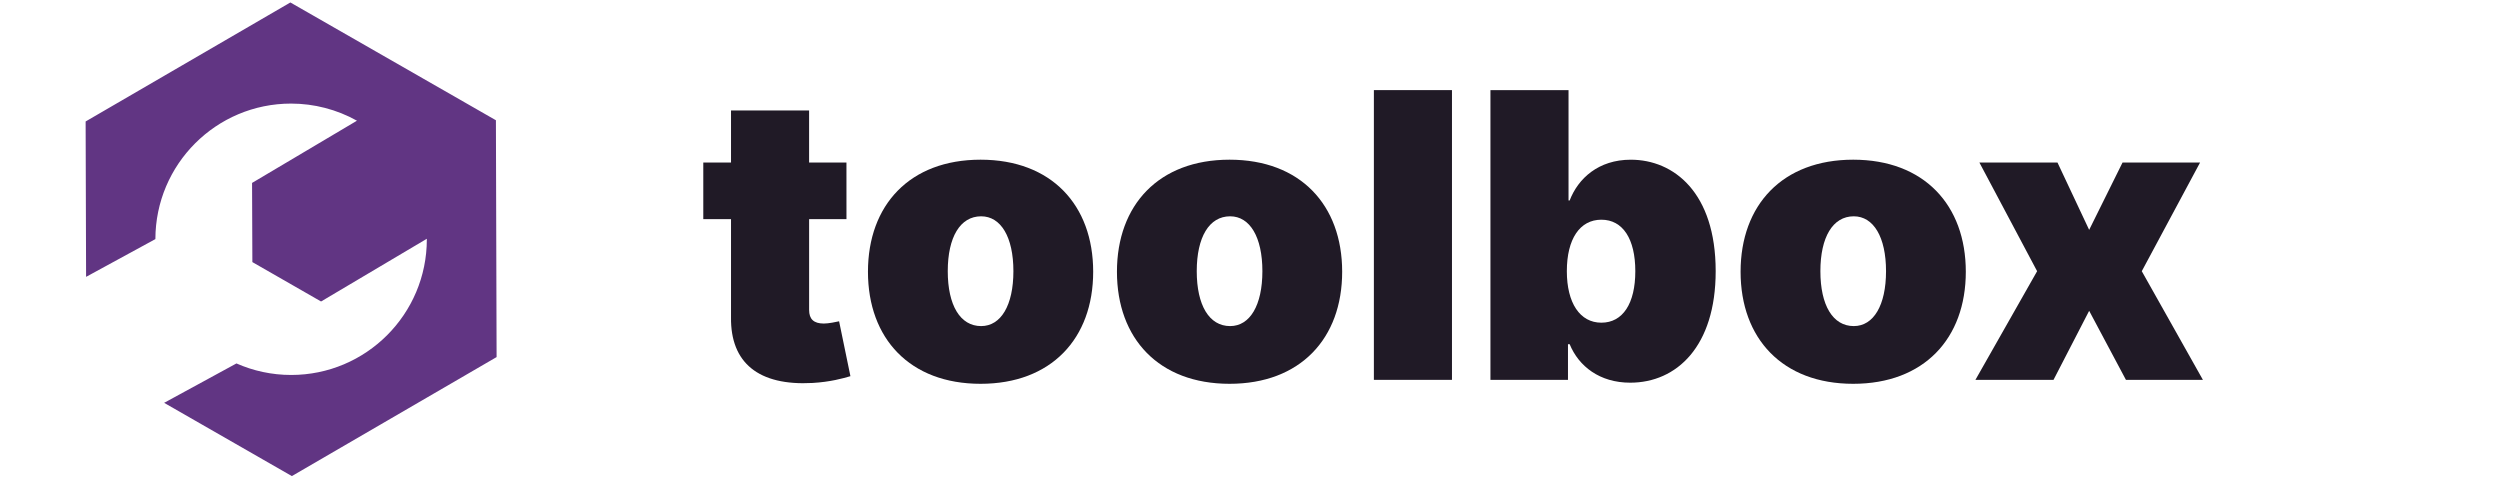
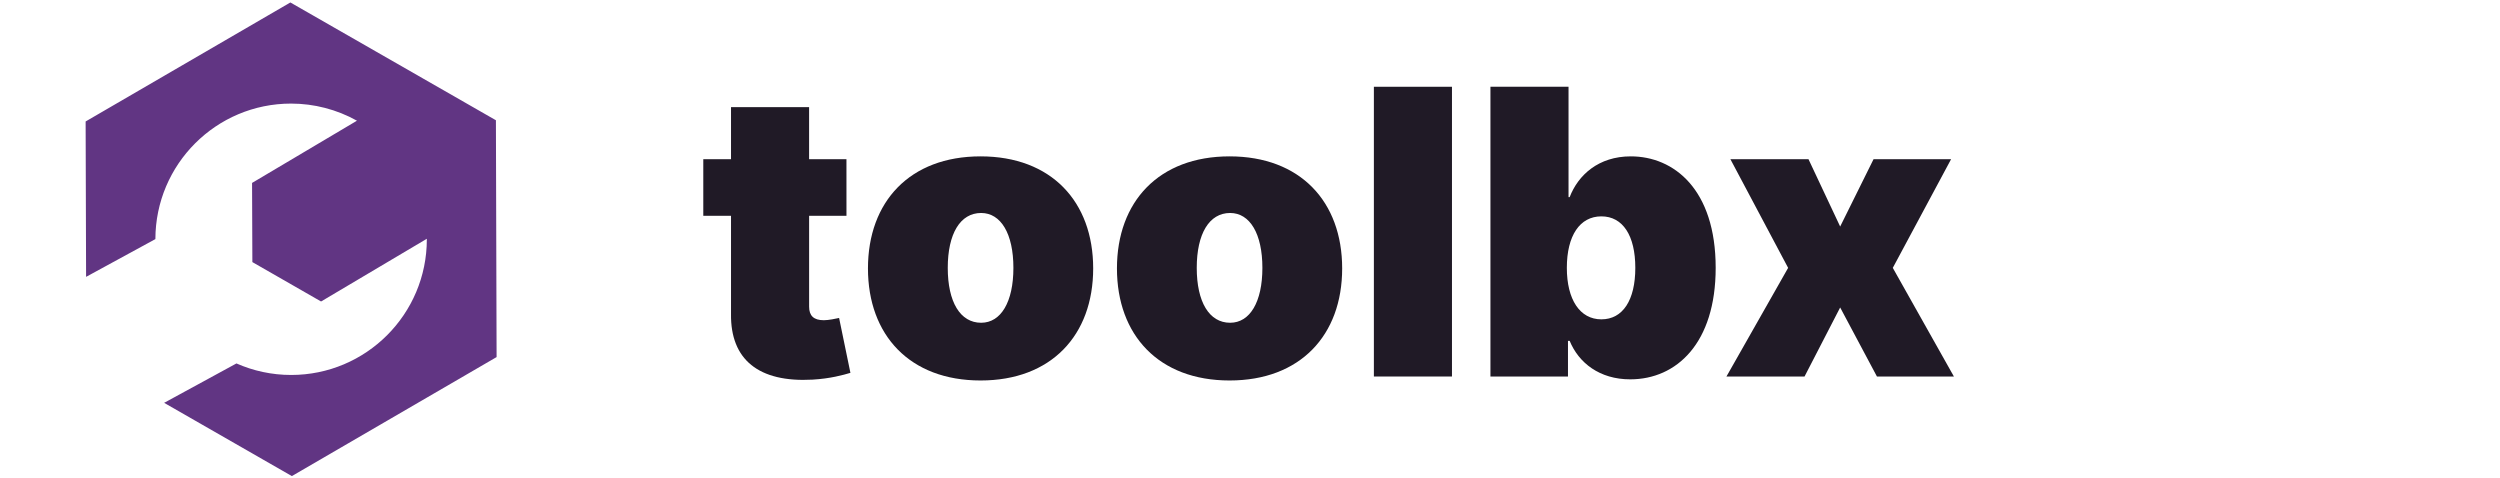
<svg xmlns="http://www.w3.org/2000/svg" width="136" height="26" version="1.1" id="svg10">
  <defs id="defs14" />
  <text xml:space="preserve" style="font-style:normal;font-variant:normal;font-weight:bold;font-stretch:normal;font-size:10.991px;line-height:0%;font-family:Overpass;-inkscape-font-specification:'Overpass Bold';text-align:center;letter-spacing:0px;word-spacing:0px;writing-mode:lr-tb;text-anchor:middle;fill:#000000;fill-opacity:1;stroke:none;stroke-width:1;enable-background:new" x="204.35" y="-70.223" id="text1011">
    <tspan id="tspan1009" x="208.853" y="-70.223" style="font-size:36.635px;line-height:1.25;text-align:center;letter-spacing:9.006;text-anchor:middle;stroke-width:1">TOOLBOX</tspan>
  </text>
  <path id="path1013" d="m 48.731,-111.712 -24.947,14.5 0.056,18.934 8.444,-4.6 c 0.016,-9.121 7.409,-16.512 16.533,-16.512 2.81,10e-4 5.573,0.72 8.029,2.086 l -12.781,7.581 0.038,9.648 8.37,4.799 12.886,-7.643 c 7.59e-4,0.022 0.001,0.043 0.001,0.062 0,9.131 -7.402,16.533 -16.533,16.533 -2.373,0 -4.627,-0.503 -6.667,-1.404 l -8.812,4.801 15.563,8.925 24.947,-14.5 -0.083,-28.856 z" style="vector-effect:none;fill:#613583;fill-opacity:1;stroke:none;stroke-width:6;stroke-linecap:butt;stroke-linejoin:miter;stroke-miterlimit:4;stroke-dasharray:none;stroke-dashoffset:0;stroke-opacity:1;marker:none;marker-start:none;marker-mid:none;marker-end:none;paint-order:normal;enable-background:new" />
  <path id="path5591" d="M 15.796,0.134 4.658,6.608 4.683,15.061 8.453,13.007 c 0.007,-4.072 3.308,-7.372 7.381,-7.372 1.255,4.464e-4 2.488,0.321 3.584,0.931 l -5.706,3.385 0.017,4.307 3.737,2.143 5.753,-3.412 c 3.39e-4,0.01 6.25e-4,0.019 6.25e-4,0.028 0,4.077 -3.305,7.381 -7.381,7.381 -1.059,0 -2.066,-0.225 -2.976,-0.627 l -3.934,2.143 6.948,3.985 11.138,-6.474 -0.037,-12.883 z" style="vector-effect:none;fill:#613583;fill-opacity:1;stroke:none;stroke-width:2.679;stroke-linecap:butt;stroke-linejoin:miter;stroke-miterlimit:4;stroke-dasharray:none;stroke-dashoffset:0;stroke-opacity:1;marker:none;marker-start:none;marker-mid:none;marker-end:none;paint-order:normal;enable-background:new" />
  <text xml:space="preserve" style="font-style:normal;font-variant:normal;font-weight:900;font-stretch:normal;font-size:21.673px;line-height:1.25;font-family:Inter;-inkscape-font-specification:'Inter, Heavy';font-variant-ligatures:normal;font-variant-caps:normal;font-variant-numeric:normal;font-variant-east-asian:normal;text-align:start;letter-spacing:0px;word-spacing:0px;text-anchor:start;fill:#201a26;fill-opacity:1;stroke-width:0.263" x="37.919" y="-14.231" id="text10010">
-     <tspan id="tspan10008" x="37.919" y="-14.231" style="text-align:start;text-anchor:start;fill:#201a26;fill-opacity:1;stroke-width:0.263">toolbox</tspan>
+     <tspan id="tspan10008" x="37.919" y="-14.231" style="text-align:start;text-anchor:start;fill:#201a26;fill-opacity:1;stroke-width:0.263">toolbx</tspan>
  </text>
-   <g aria-label="toolbox" id="text4529" style="font-weight:900;font-size:21.673px;line-height:1.25;font-family:Inter;-inkscape-font-specification:'Inter, Heavy';letter-spacing:0px;word-spacing:0px;fill:#201a26;stroke-width:0.263">
-     <path d="M 46.047,8.842 H 44.015 V 6.01 h -4.248 v 2.832 h -1.508 V 11.921 h 1.508 v 5.341 c -0.031,2.478 1.501,3.733 4.433,3.571 0.962,-0.054 1.678,-0.254 2.063,-0.369 l -0.616,-2.986 c -0.162,0.038 -0.577,0.123 -0.831,0.123 -0.554,0 -0.8,-0.246 -0.8,-0.739 V 11.921 h 2.032 z" id="path10092" />
-     <path d="m 53.343,20.879 c 3.848,0 6.126,-2.463 6.126,-6.096 0,-3.633 -2.278,-6.096 -6.126,-6.096 -3.848,0 -6.126,2.463 -6.126,6.096 0,3.633 2.278,6.096 6.126,6.096 z m 0.031,-3.14 c -1.139,0 -1.816,-1.131 -1.816,-2.986 0,-1.855 0.677,-2.986 1.816,-2.986 1.077,0 1.755,1.131 1.755,2.986 0,1.855 -0.677,2.986 -1.755,2.986 z" id="path10094" />
-     <path d="m 66.888,20.879 c 3.848,0 6.126,-2.463 6.126,-6.096 0,-3.633 -2.278,-6.096 -6.126,-6.096 -3.848,0 -6.126,2.463 -6.126,6.096 0,3.633 2.278,6.096 6.126,6.096 z m 0.031,-3.14 c -1.139,0 -1.816,-1.131 -1.816,-2.986 0,-1.855 0.677,-2.986 1.816,-2.986 1.077,0 1.755,1.131 1.755,2.986 0,1.855 -0.677,2.986 -1.755,2.986 z" id="path10096" />
-     <path d="m 78.987,4.902 h -4.248 V 20.664 h 4.248 z" id="path10098" />
-     <path d="m 81.08,20.664 h 4.218 v -1.939 h 0.092 c 0.493,1.201 1.632,2.093 3.294,2.093 2.524,0 4.649,-1.97 4.649,-6.065 0,-4.279 -2.278,-6.065 -4.618,-6.065 -1.755,0 -2.863,1.016 -3.325,2.217 h -0.062 V 4.902 h -4.248 z m 4.156,-5.911 c 0,-1.755 0.708,-2.801 1.878,-2.801 1.17,0 1.847,1.047 1.847,2.801 0,1.755 -0.677,2.801 -1.847,2.801 -1.17,0 -1.878,-1.077 -1.878,-2.801 z" id="path10100" />
-     <path d="m 100.814,20.879 c 3.848,0 6.126,-2.463 6.126,-6.096 0,-3.633 -2.278,-6.096 -6.126,-6.096 -3.848,0 -6.126,2.463 -6.126,6.096 0,3.633 2.278,6.096 6.126,6.096 z m 0.031,-3.14 c -1.139,0 -1.816,-1.131 -1.816,-2.986 0,-1.855 0.677,-2.986 1.816,-2.986 1.077,0 1.755,1.131 1.755,2.986 0,1.855 -0.677,2.986 -1.755,2.986 z" id="path10102" />
-     <path d="m 111.927,8.842 h -4.248 l 3.14,5.911 -3.356,5.911 h 4.248 l 1.939,-3.756 2.001,3.756 h 4.187 l -3.325,-5.911 3.171,-5.911 h -4.218 l -1.816,3.663 z" id="path10104" />
+   <g aria-label="toolbx" id="text483" style="font-weight:900;font-size:21.673px;line-height:1.25;font-family:Inter;-inkscape-font-specification:'Inter, Heavy';letter-spacing:0px;word-spacing:0px;fill:#201a26;stroke-width:0.263" transform="translate(0,24.73411)">
+     <path d="m 46.047,-16.073 h -2.032 v -2.832 h -4.248 v 2.832 h -1.508 v 3.079 h 1.508 v 5.341 c -0.031,2.478 1.501,3.733 4.433,3.571 0.962,-0.054 1.678,-0.254 2.063,-0.369 l -0.616,-2.986 c -0.162,0.038 -0.577,0.123 -0.831,0.123 -0.554,0 -0.8,-0.246 -0.8,-0.739 v -4.941 h 2.032 z" id="path485" />
+     <path d="m 53.343,-4.036 c 3.848,0 6.126,-2.463 6.126,-6.096 0,-3.633 -2.278,-6.096 -6.126,-6.096 -3.848,0 -6.126,2.463 -6.126,6.096 0,3.633 2.278,6.096 6.126,6.096 z m 0.031,-3.14 c -1.139,0 -1.816,-1.131 -1.816,-2.986 0,-1.855 0.677,-2.986 1.816,-2.986 1.077,0 1.755,1.131 1.755,2.986 0,1.855 -0.677,2.986 -1.755,2.986 z" id="path487" />
+     <path d="m 66.888,-4.036 c 3.848,0 6.126,-2.463 6.126,-6.096 0,-3.633 -2.278,-6.096 -6.126,-6.096 -3.848,0 -6.126,2.463 -6.126,6.096 0,3.633 2.278,6.096 6.126,6.096 z m 0.031,-3.14 c -1.139,0 -1.816,-1.131 -1.816,-2.986 0,-1.855 0.677,-2.986 1.816,-2.986 1.077,0 1.755,1.131 1.755,2.986 0,1.855 -0.677,2.986 -1.755,2.986 z" id="path489" />
+     <path d="m 78.987,-20.014 h -4.248 v 15.762 h 4.248 z" id="path491" />
+     <path d="m 81.08,-4.252 h 4.218 v -1.939 h 0.092 c 0.493,1.201 1.632,2.093 3.294,2.093 2.524,0 4.649,-1.97 4.649,-6.065 0,-4.279 -2.278,-6.065 -4.618,-6.065 -1.755,0 -2.863,1.016 -3.325,2.217 h -0.062 v -6.003 h -4.248 z m 4.156,-5.911 c 0,-1.755 0.708,-2.801 1.878,-2.801 1.17,0 1.847,1.047 1.847,2.801 0,1.755 -0.677,2.801 -1.847,2.801 -1.17,0 -1.878,-1.077 -1.878,-2.801 z" id="path493" />
+     <path d="m 98.382,-16.073 h -4.248 l 3.14,5.911 -3.356,5.911 h 4.248 l 1.939,-3.756 2.001,3.756 h 4.187 l -3.325,-5.911 3.171,-5.911 h -4.218 l -1.816,3.663 z" id="path495" />
  </g>
</svg>
